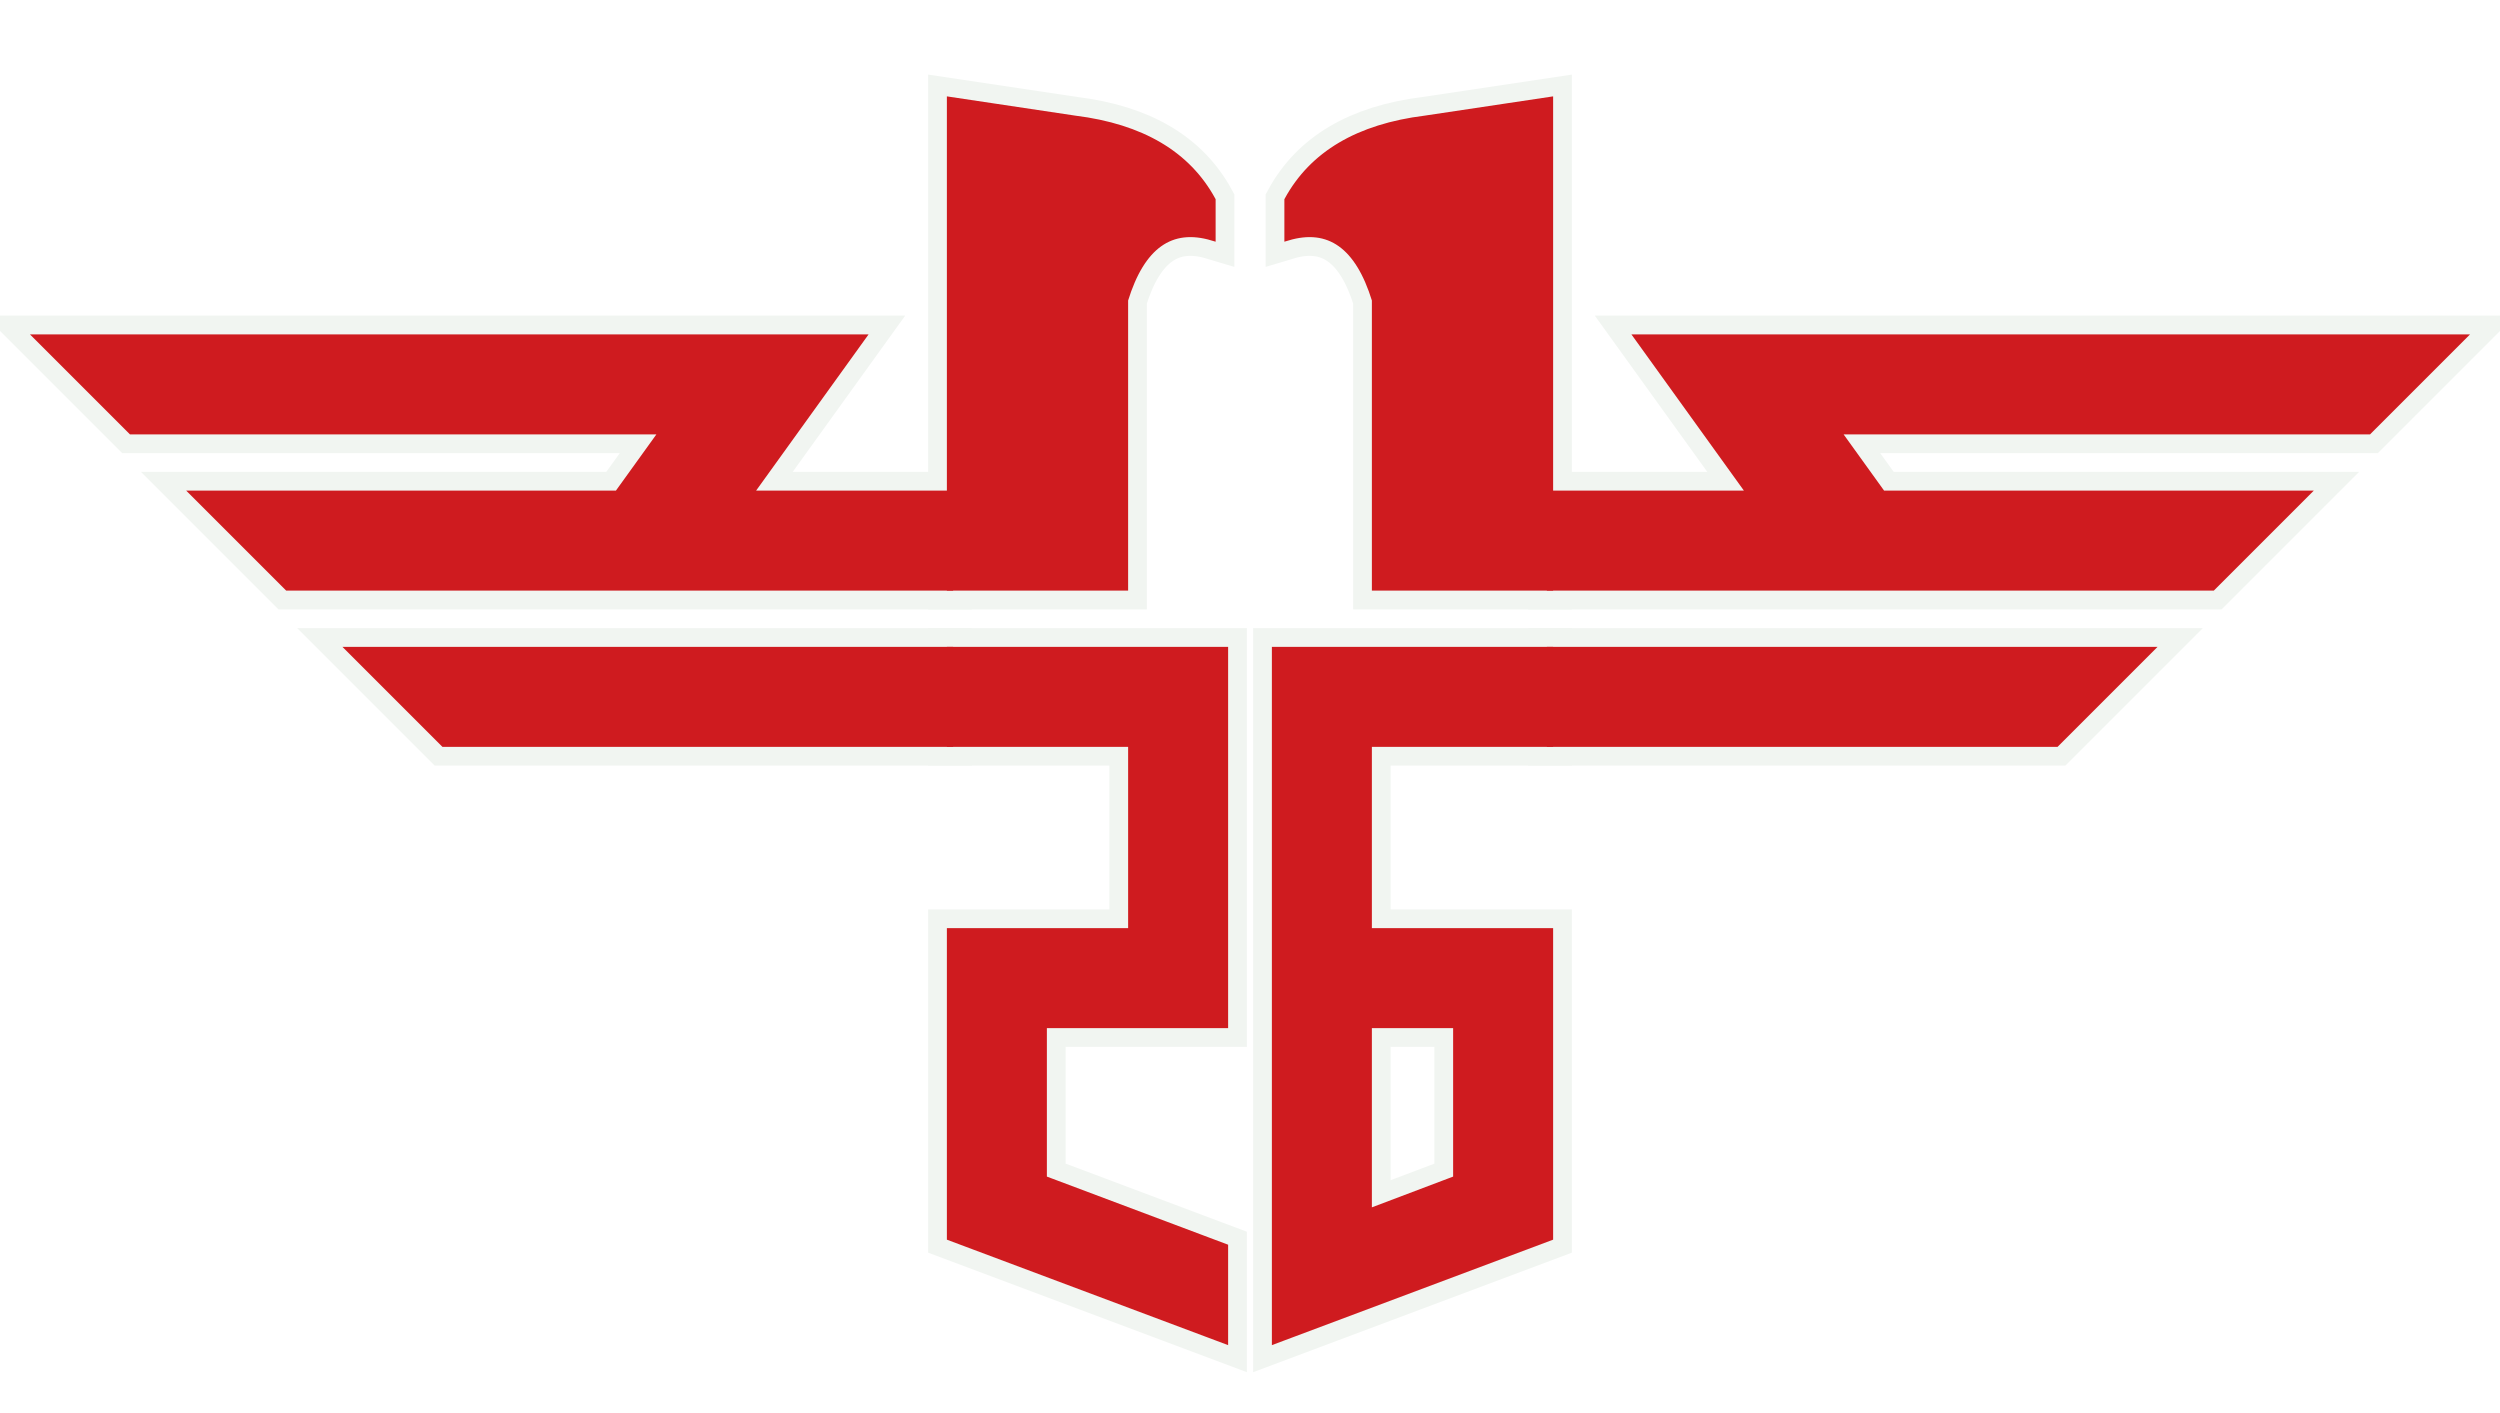
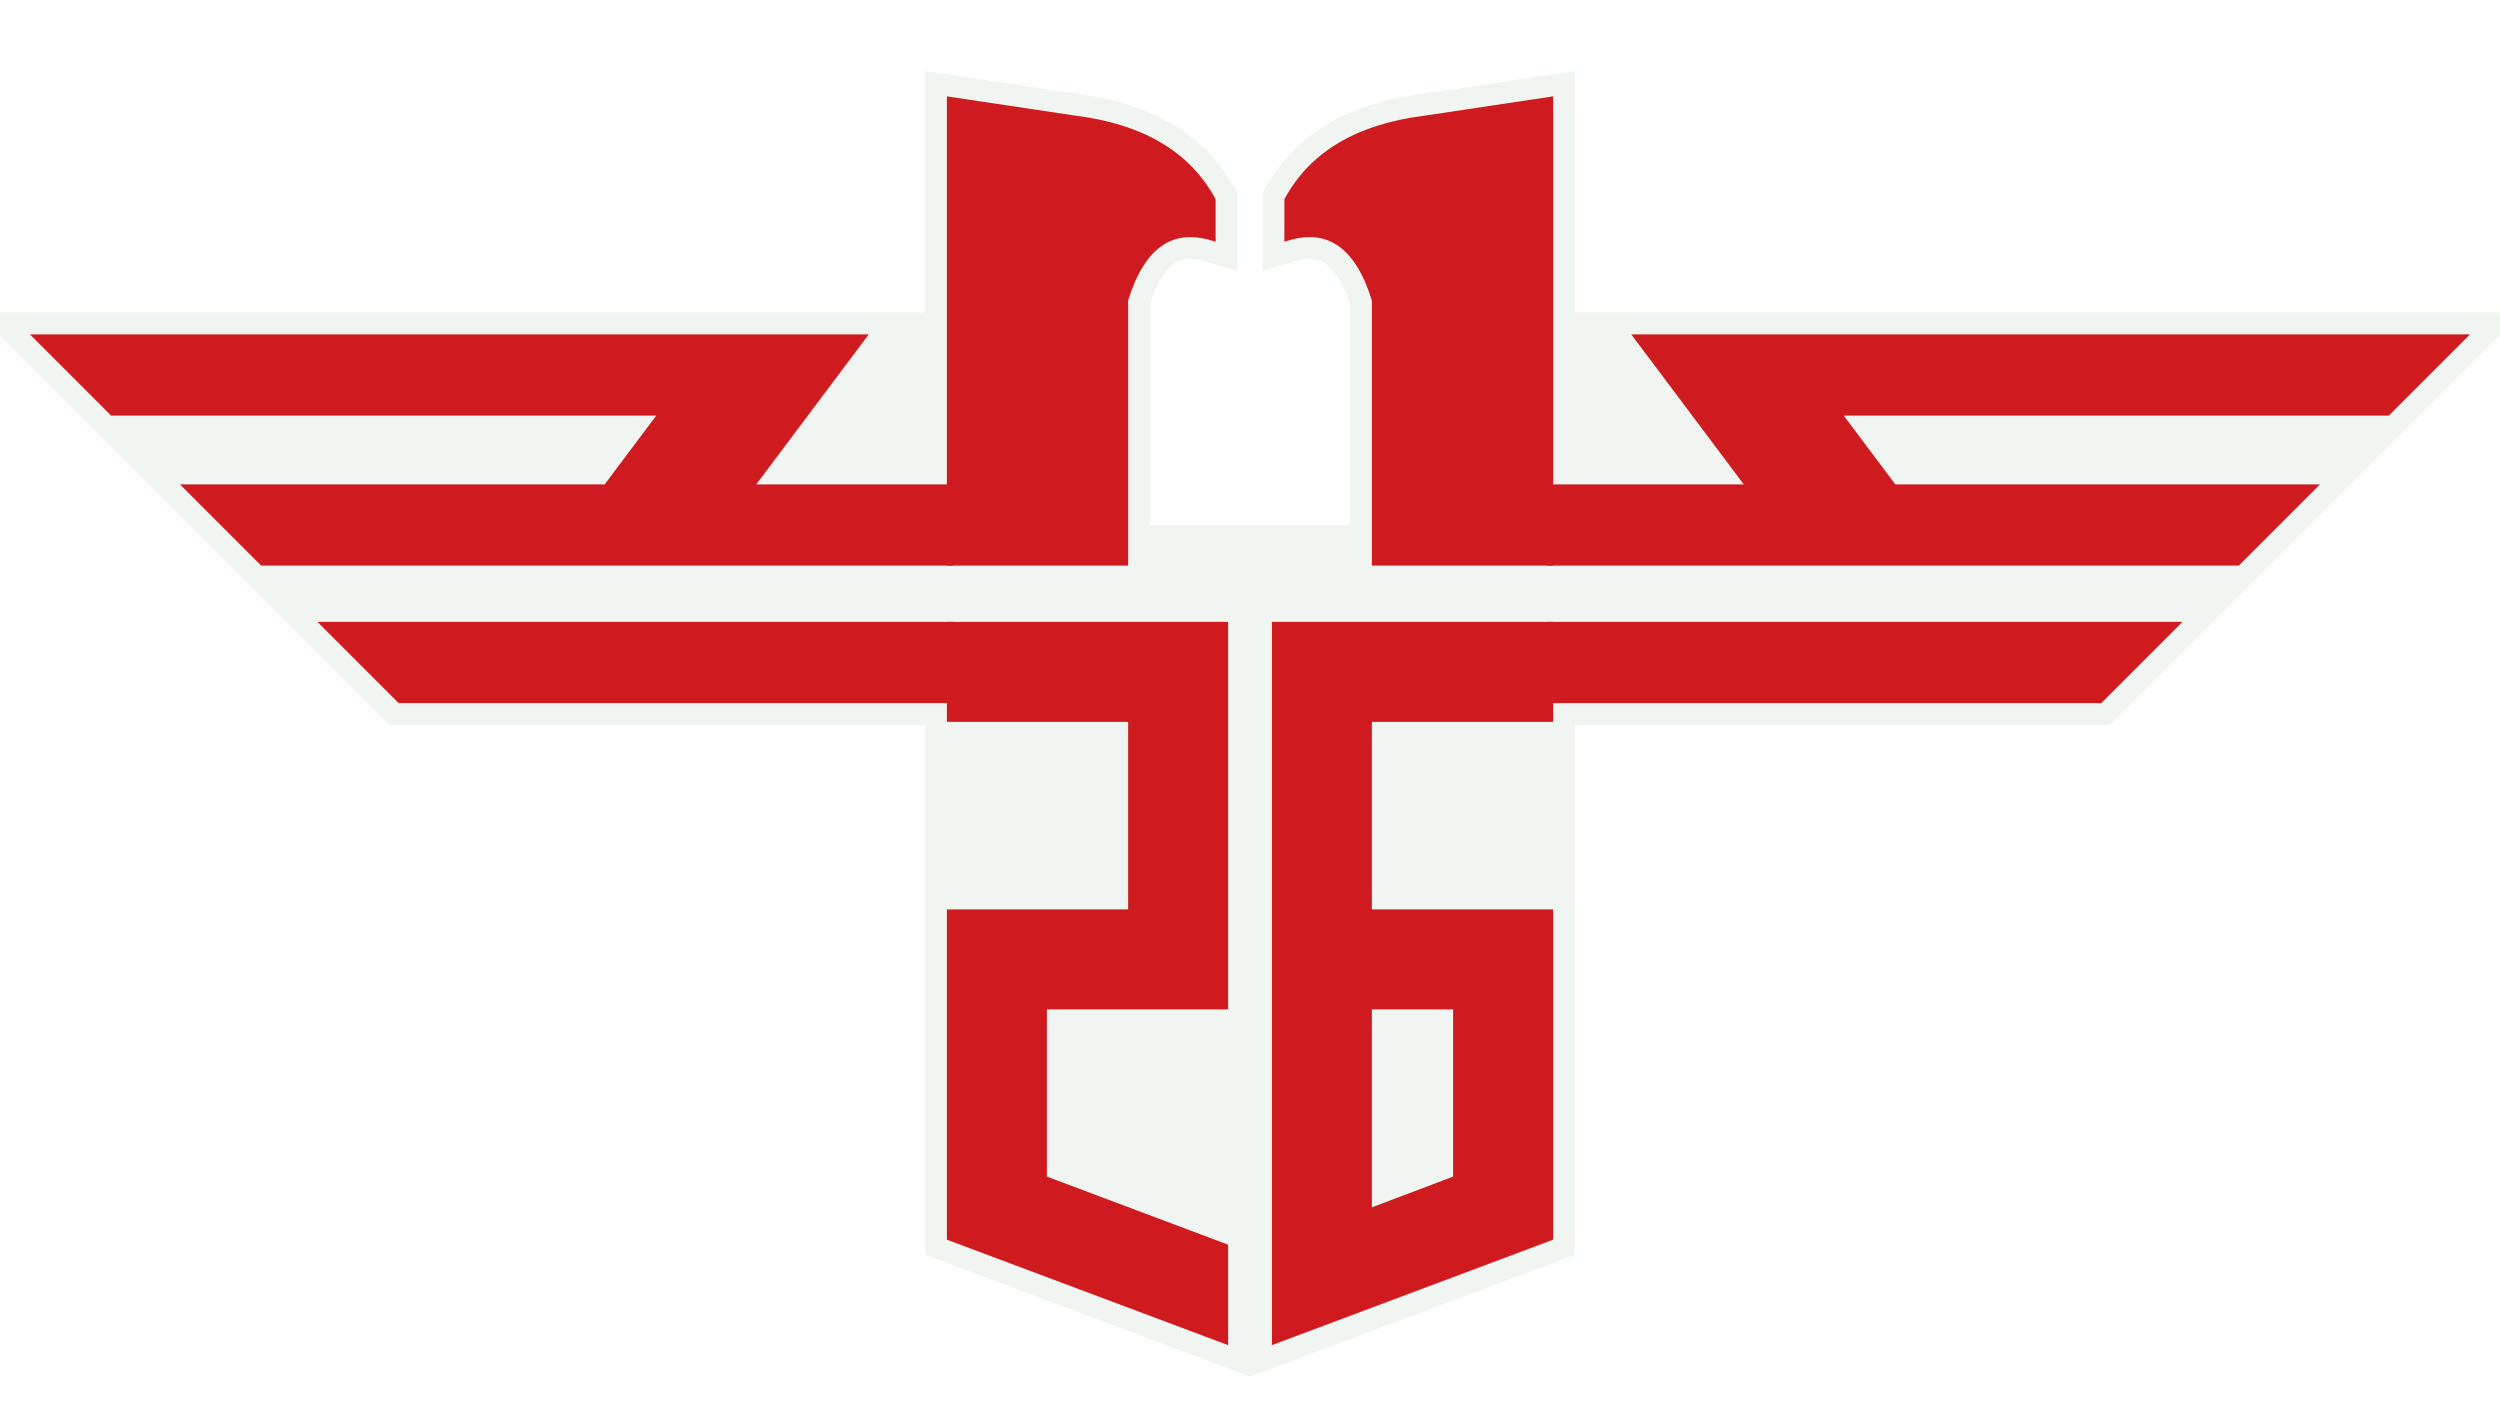
<svg xmlns="http://www.w3.org/2000/svg" viewBox="0 0 400 226" role="img" aria-label="S4NDMoD26">
  <defs>
    <g id="s4-wing">
-       <path d="M248 16 L228 19 Q212 21 206 32 L206 38 Q216 35 220 48 L220 94 L248 94 Z" />
-       <path d="M262 54 L394 54 L379 69 L294 69 L301.2 79 L369 79 L354 94 L248 94 L248 79 L280 79 Z" />
-       <path d="M248 104 L344 104 L329 119 L248 119 Z" />
+       <path d="M248 16 L228 19 Q212 21 206 32 L206 38 Q216 35 220 48 L220 90 L248 90 Z" />
+       <path d="M262 54 L394 54 L382 66 L294 66 L303 78 L370 78 L358 90 L248 90 L248 78 L280 78 Z" />
+       <path d="M248 100 L348 100 L336 112 L248 112 Z" />
    </g>
    <g id="s4-eagle">
      <use href="#s4-wing" />
      <use href="#s4-wing" transform="translate(400 0) scale(-1 1)" />
-       <path d="M152 104 L196 104 L196 164 L167 164 L167 188.6 L196 199.5 L196 214.5 L152 198 L152 149 L181 149 L181 119 L152 119 Z" />
-       <path fill-rule="evenodd" d="M204 104 L248 104 L248 119 L219 119 L219 149 L248 149 L248 198 L204 214.5 Z M219 164 L233 164 L233 188.6 L219 193.9 Z" />
+       <path d="M152 100 L196 100 L196 161 L167 161 L167 188.6 L196 199.5 L196 214.5 L152 198 L152 146 L181 146 L181 115 L152 115 Z" />
+       <path fill-rule="evenodd" d="M204 100 L248 100 L248 115 L219 115 L219 146 L248 146 L248 198 L204 214.5 Z M219 161 L233 161 L233 188.6 L219 193.9 Z" />
+     </g>
+     <g id="s4-back">
+       <path d="M248 54 L394 54 L336 112 L248 112 Z" />
+       <path d="M152 54 L6 54 L64 112 L152 112 Z" />
+       <path d="M152 100 L248 100 L248 198 L200 216 L152 198 Z" />
+       <path d="M152 88 H248 V102 H152 Z" />
+       <path d="M248 16 L228 19 Q212 21 206 32 L206 38 Q216 35 220 48 L220 90 L248 90 Z" />
+       <path d="M152 16 L172 19 Q188 21 194 32 L194 38 Q184 35 180 48 L180 90 L152 90 Z" />
    </g>
  </defs>
-   <use href="#s4-eagle" fill="#f1f5f1" stroke="#f1f5f1" stroke-width="7" stroke-linejoin="miter" stroke-miterlimit="3" />
+   <use href="#s4-back" fill="#f1f5f1" stroke="#f1f5f1" stroke-width="8" stroke-linejoin="miter" stroke-miterlimit="3" />
  <use href="#s4-eagle" fill="#cf1b1f" stroke="#cf1b1f" stroke-width="1" stroke-linejoin="miter" stroke-miterlimit="3" />
</svg>
